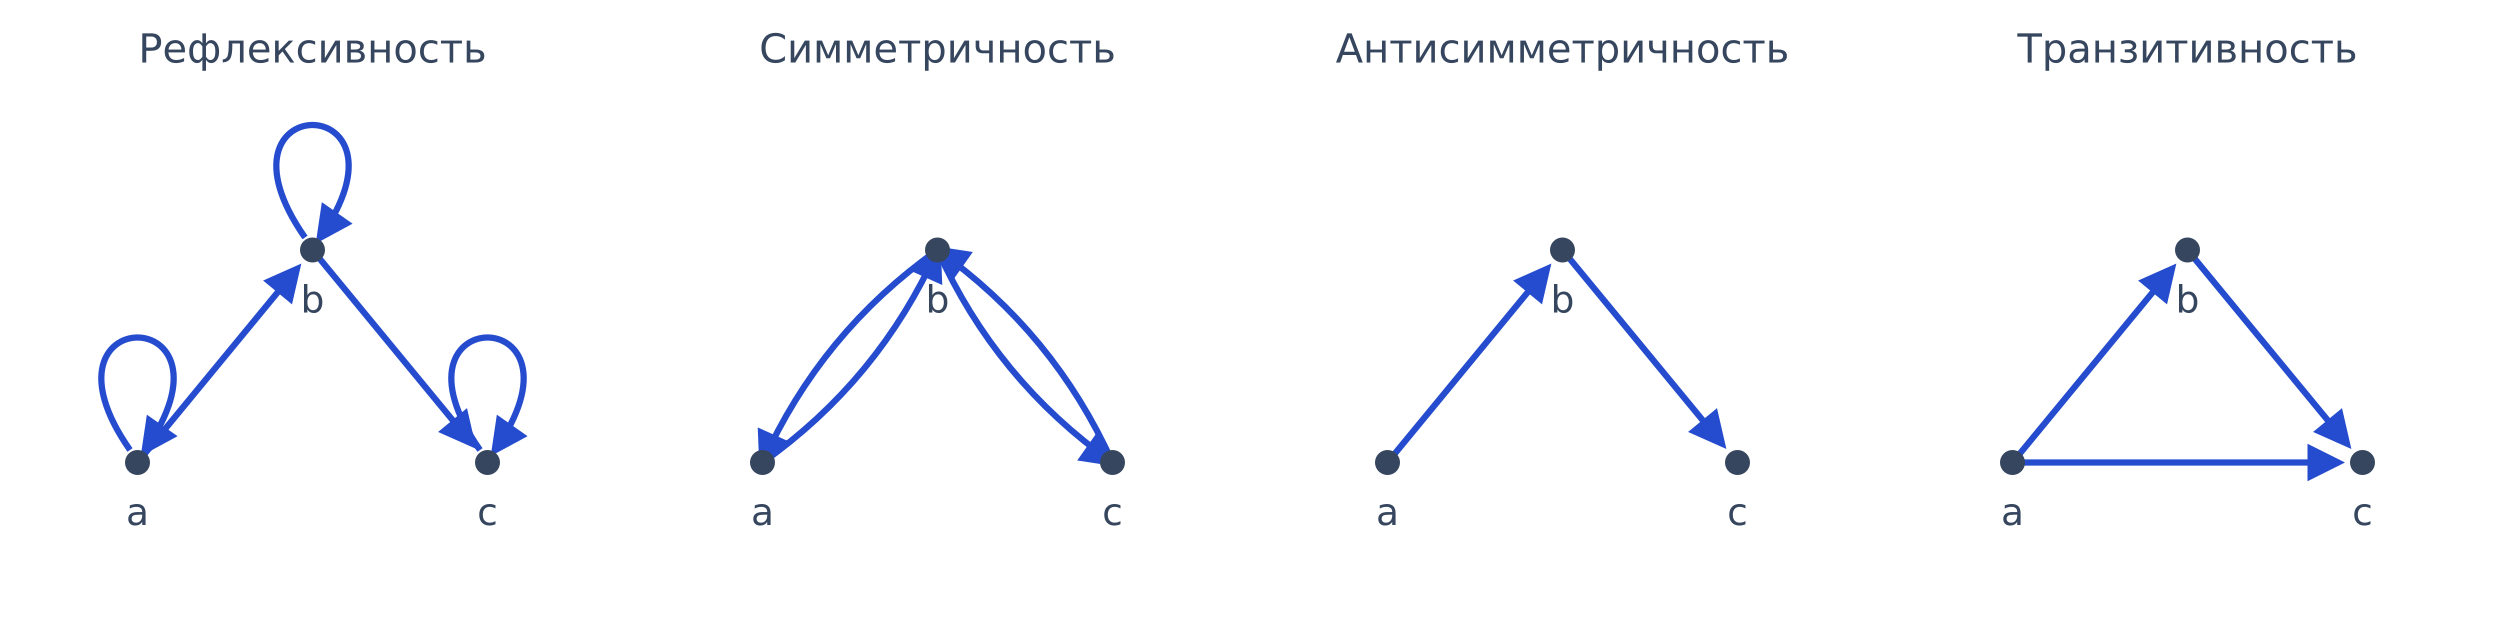
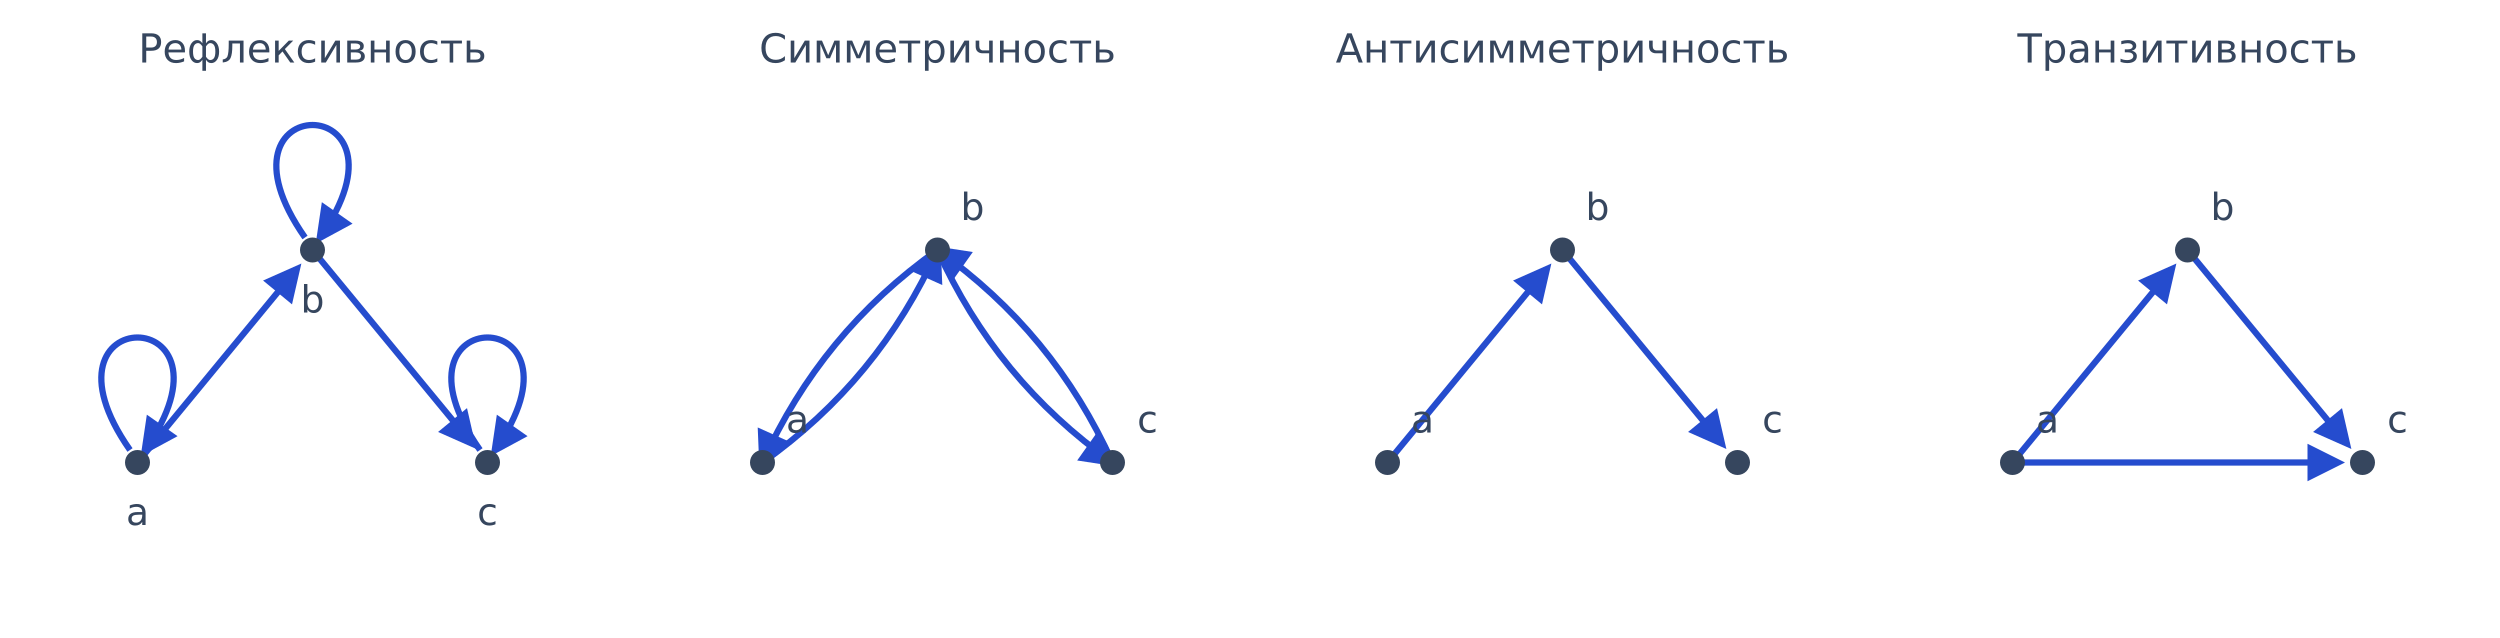
<svg xmlns="http://www.w3.org/2000/svg" viewBox="0 0 1000 255" role="img">
  <defs>
    <marker id="arrow" viewBox="0 0 10 10" refX="8" refY="5" markerWidth="6" markerHeight="6" orient="auto-start-reverse">
      <path d="M 0 0 L 10 5 L 0 10 Z" fill="#254cce" />
    </marker>
  </defs>
  <text x="125" y="25" text-anchor="middle" font-family="DejaVu Sans" font-size="16" fill="#36465e">Рефлексивность</text>
  <path d="M 52 180 C 10 120 100 120 58 180" fill="none" stroke="#254cce" stroke-width="2.5" marker-end="url(#arrow)" />
  <path d="M 122 95 C 80 35 170 35 128 95" fill="none" stroke="#254cce" stroke-width="2.5" marker-end="url(#arrow)" />
  <path d="M 192 180 C 150 120 240 120 198 180" fill="none" stroke="#254cce" stroke-width="2.5" marker-end="url(#arrow)" />
  <path d="M 55 185 L 118.643 107.719" fill="none" stroke="#254cce" stroke-width="2.5" marker-end="url(#arrow)" />
  <path d="M 125 100 L 188.643 177.281" fill="none" stroke="#254cce" stroke-width="2.5" marker-end="url(#arrow)" />
  <circle cx="55" cy="185" r="5" fill="#36465e" />
  <text x="55" y="210" text-anchor="middle" font-family="DejaVu Sans" font-size="15" fill="#36465e">a</text>
  <circle cx="125" cy="100" r="5" fill="#36465e" />
  <text x="125" y="125" text-anchor="middle" font-family="DejaVu Sans" font-size="15" fill="#36465e">b</text>
  <circle cx="195" cy="185" r="5" fill="#36465e" />
  <text x="195" y="210" text-anchor="middle" font-family="DejaVu Sans" font-size="15" fill="#36465e">c</text>
  <text x="375" y="25" text-anchor="middle" font-family="DejaVu Sans" font-size="16" fill="#36465e">Симметричность</text>
  <path d="M 305 185 Q 351.579 152.036 375 100" fill="none" stroke="#254cce" stroke-width="2.5" marker-end="url(#arrow)" />
  <path d="M 375 100 Q 328.421 132.964 305 185" fill="none" stroke="#254cce" stroke-width="2.5" marker-end="url(#arrow)" />
  <path d="M 375 100 Q 398.421 152.036 445 185" fill="none" stroke="#254cce" stroke-width="2.5" marker-end="url(#arrow)" />
  <path d="M 445 185 Q 421.579 132.964 375 100" fill="none" stroke="#254cce" stroke-width="2.5" marker-end="url(#arrow)" />
  <circle cx="305" cy="185" r="5" fill="#36465e" />
-   <text x="305" y="210" text-anchor="middle" font-family="DejaVu Sans" font-size="15" fill="#36465e">a</text>
+   <text x="319" y="173" text-anchor="middle" font-family="DejaVu Sans" font-size="15" fill="#36465e">a</text>
  <circle cx="375" cy="100" r="5" fill="#36465e" />
-   <text x="375" y="125" text-anchor="middle" font-family="DejaVu Sans" font-size="15" fill="#36465e">b</text>
+   <text x="389" y="88" text-anchor="middle" font-family="DejaVu Sans" font-size="15" fill="#36465e">b</text>
  <circle cx="445" cy="185" r="5" fill="#36465e" />
-   <text x="445" y="210" text-anchor="middle" font-family="DejaVu Sans" font-size="15" fill="#36465e">c</text>
+   <text x="459" y="173" text-anchor="middle" font-family="DejaVu Sans" font-size="15" fill="#36465e">c</text>
  <text x="625" y="25" text-anchor="middle" font-family="DejaVu Sans" font-size="16" fill="#36465e">Антисимметричность</text>
  <path d="M 555 185 L 618.643 107.719" fill="none" stroke="#254cce" stroke-width="2.5" marker-end="url(#arrow)" />
  <path d="M 625 100 L 688.643 177.281" fill="none" stroke="#254cce" stroke-width="2.5" marker-end="url(#arrow)" />
  <circle cx="555" cy="185" r="5" fill="#36465e" />
-   <text x="555" y="210" text-anchor="middle" font-family="DejaVu Sans" font-size="15" fill="#36465e">a</text>
+   <text x="569" y="173" text-anchor="middle" font-family="DejaVu Sans" font-size="15" fill="#36465e">a</text>
  <circle cx="625" cy="100" r="5" fill="#36465e" />
-   <text x="625" y="125" text-anchor="middle" font-family="DejaVu Sans" font-size="15" fill="#36465e">b</text>
+   <text x="639" y="88" text-anchor="middle" font-family="DejaVu Sans" font-size="15" fill="#36465e">b</text>
  <circle cx="695" cy="185" r="5" fill="#36465e" />
-   <text x="695" y="210" text-anchor="middle" font-family="DejaVu Sans" font-size="15" fill="#36465e">c</text>
+   <text x="709" y="173" text-anchor="middle" font-family="DejaVu Sans" font-size="15" fill="#36465e">c</text>
  <text x="875" y="25" text-anchor="middle" font-family="DejaVu Sans" font-size="16" fill="#36465e">Транзитивность</text>
  <path d="M 805 185 L 868.643 107.719" fill="none" stroke="#254cce" stroke-width="2.5" marker-end="url(#arrow)" />
  <path d="M 875 100 L 938.643 177.281" fill="none" stroke="#254cce" stroke-width="2.5" marker-end="url(#arrow)" />
  <path d="M 805 185 L 935.0 185.0" fill="none" stroke="#254cce" stroke-width="2.5" marker-end="url(#arrow)" />
  <circle cx="805" cy="185" r="5" fill="#36465e" />
-   <text x="805" y="210" text-anchor="middle" font-family="DejaVu Sans" font-size="15" fill="#36465e">a</text>
+   <text x="819" y="173" text-anchor="middle" font-family="DejaVu Sans" font-size="15" fill="#36465e">a</text>
  <circle cx="875" cy="100" r="5" fill="#36465e" />
-   <text x="875" y="125" text-anchor="middle" font-family="DejaVu Sans" font-size="15" fill="#36465e">b</text>
+   <text x="889" y="88" text-anchor="middle" font-family="DejaVu Sans" font-size="15" fill="#36465e">b</text>
  <circle cx="945" cy="185" r="5" fill="#36465e" />
-   <text x="945" y="210" text-anchor="middle" font-family="DejaVu Sans" font-size="15" fill="#36465e">c</text>
+   <text x="959" y="173" text-anchor="middle" font-family="DejaVu Sans" font-size="15" fill="#36465e">c</text>
</svg>
